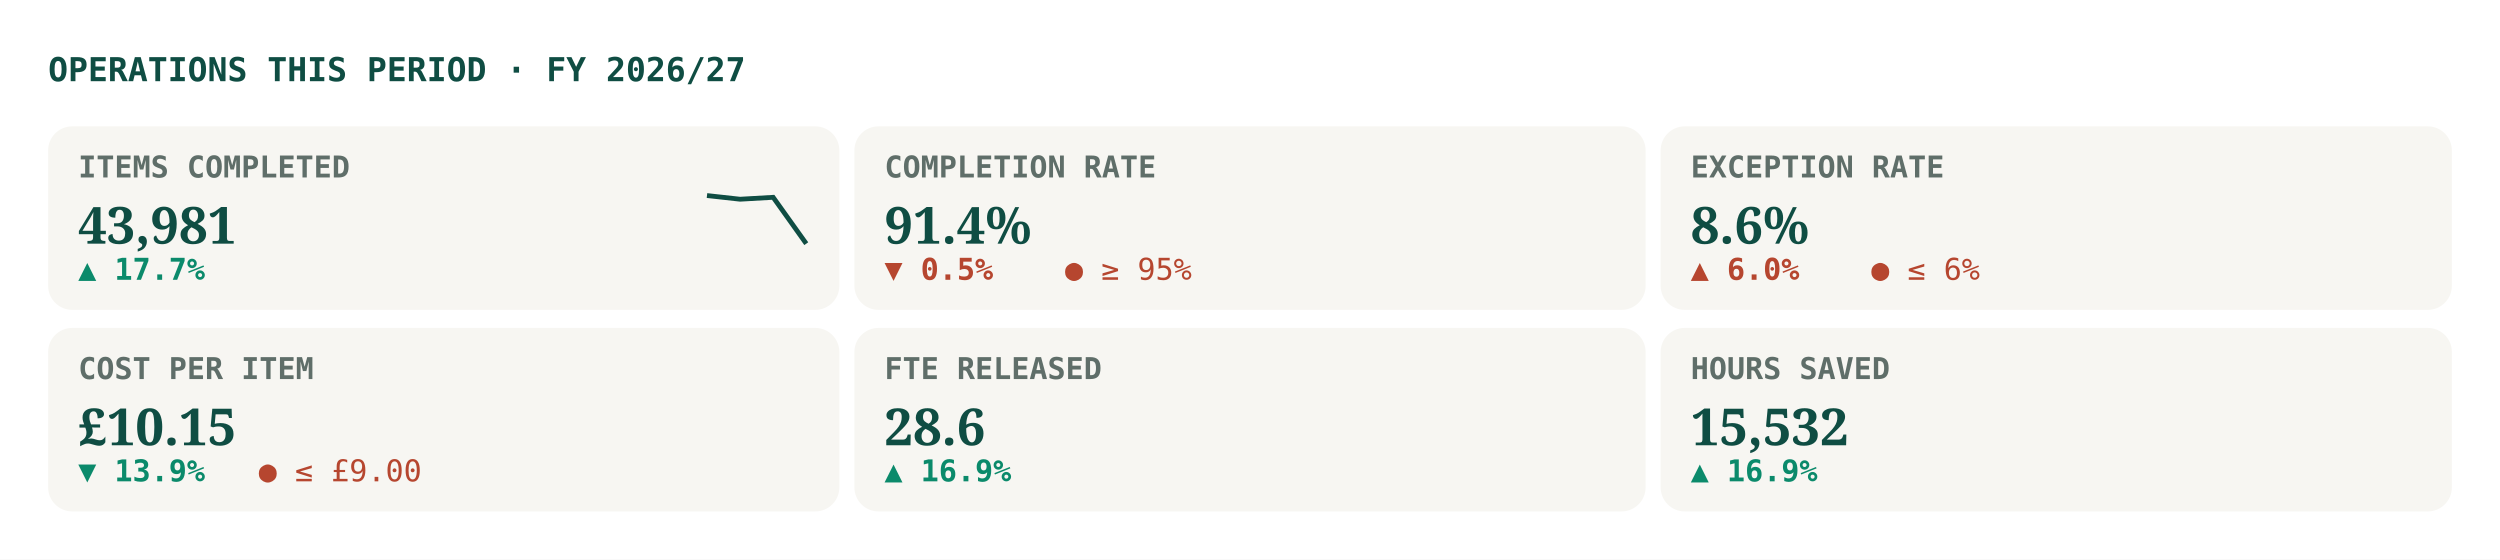
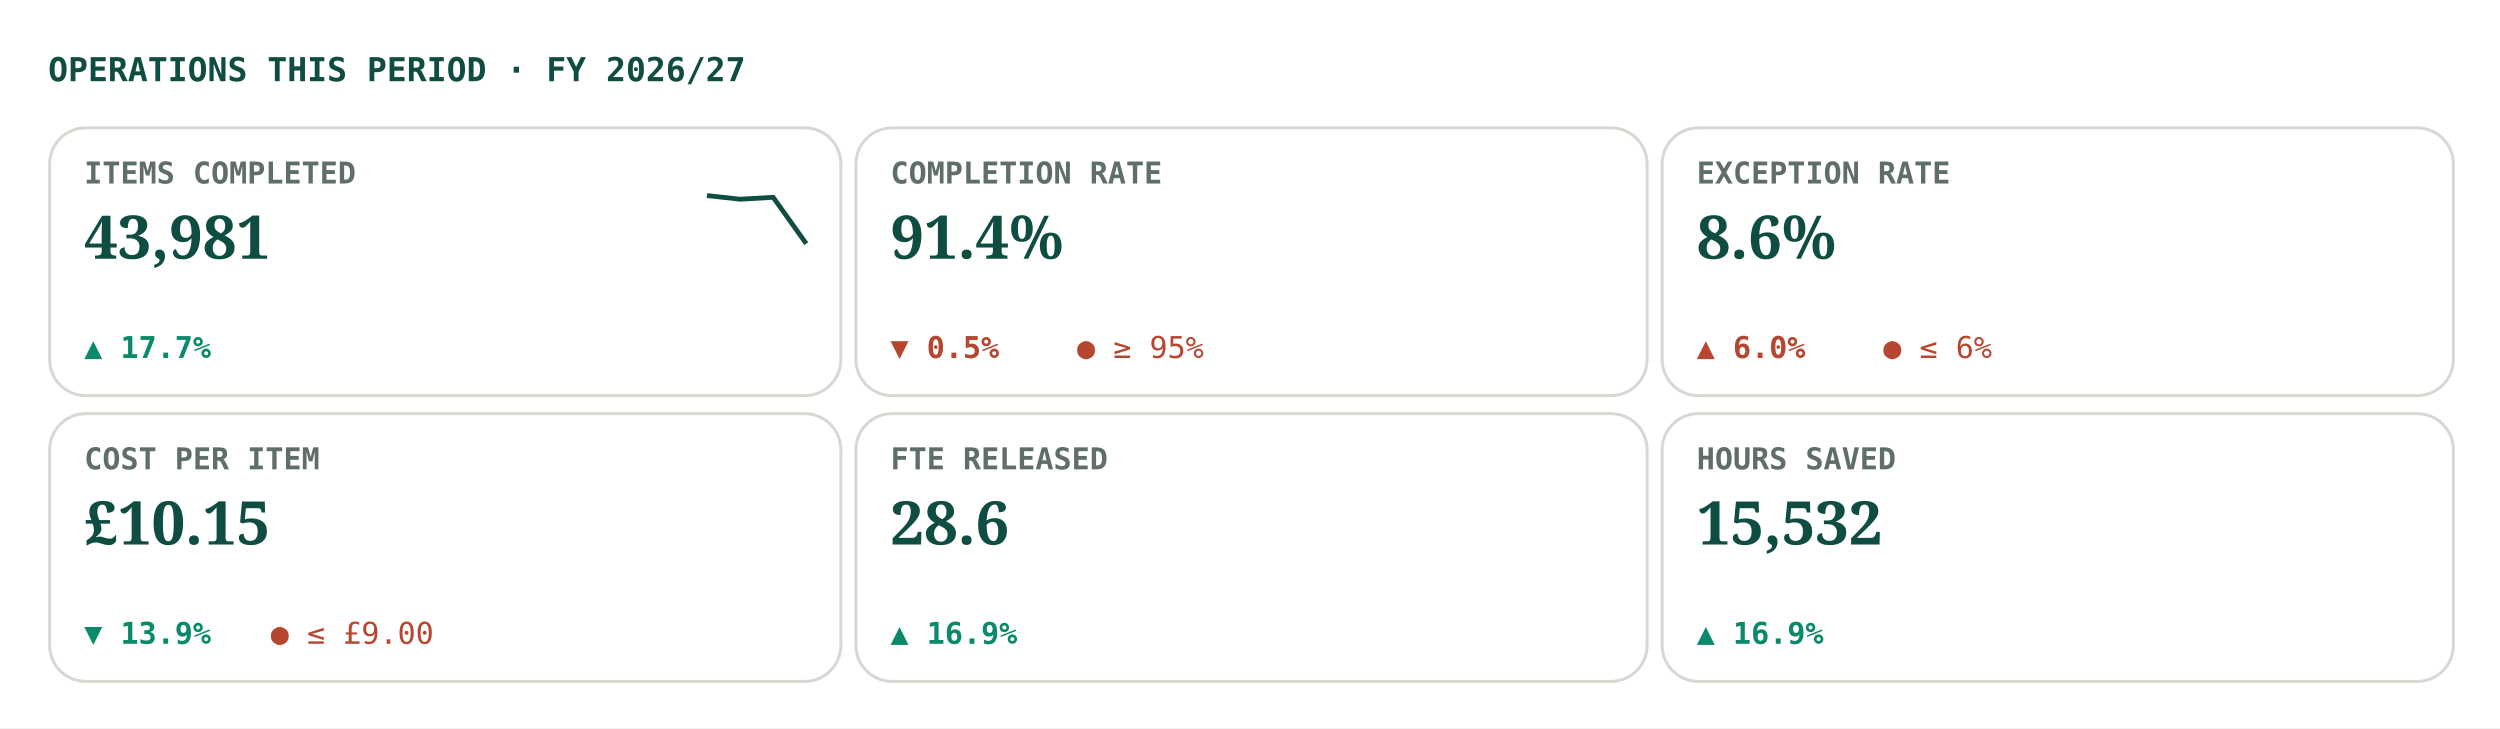
- <svg xmlns="http://www.w3.org/2000/svg" version="1.1" class="marks" width="831" height="186" viewBox="0 0 831 186">
-   <rect width="831" height="186" fill="#FFFFFF" />
+ <svg xmlns="http://www.w3.org/2000/svg" version="1.1" class="marks" width="831" height="242" viewBox="0 0 831 242">
+   <rect width="831" height="242" fill="#FFFFFF" />
  <g fill="none" stroke-miterlimit="10" transform="translate(0,0)">
    <g class="mark-group role-frame root" role="graphics-object" aria-roledescription="group mark container">
      <g transform="translate(0,0)">
-         <path class="background" aria-hidden="true" d="M0,0h831v186h-831Z" />
+         <path class="background" aria-hidden="true" d="M0,0h831v242h-831Z" />
        <g>
          <g class="mark-text role-mark frame_title" role="graphics-object" aria-roledescription="text mark container">
            <text text-anchor="start" transform="translate(16,27)" font-family="'JetBrains Mono', Consolas, 'Roboto Mono', monospace" font-size="11px" font-weight="600" fill="#0F4D43">OPERATIONS THIS PERIOD · FY 2026/27</text>
          </g>
          <g class="mark-group role-scope" role="graphics-object" aria-roledescription="group mark container">
            <g transform="translate(16,42)">
-               <path class="background" aria-hidden="true" d="M8,0L255,0C259.415,0,263,3.585,263,8L263,53C263,57.415,259.415,61,255,61L8,61C3.585,61,0,57.415,0,53L0,8C0,3.585,3.585,0,8,0Z" fill="#F7F6F2" />
+               <path class="background" aria-hidden="true" d="M12.5,0.5L251.5,0.5C258.123,0.5,263.5,5.877,263.5,12.5L263.5,77.5C263.5,84.123,258.123,89.5,251.5,89.5L12.5,89.5C5.877,89.5,0.5,84.123,0.5,77.5L0.5,12.5C0.5,5.877,5.877,0.5,12.5,0.5Z" fill="#FFFFFF" stroke="#D6D9D2" />
              <g>
                <g class="mark-text role-mark" role="graphics-object" aria-roledescription="text mark container">
-                   <text text-anchor="start" transform="translate(10,17)" font-family="'JetBrains Mono', Consolas, 'Roboto Mono', monospace" font-size="10px" font-weight="600" fill="#5F6E69">ITEMS COMPLETED</text>
+                   <text text-anchor="start" transform="translate(12,19)" font-family="'JetBrains Mono', Consolas, 'Roboto Mono', monospace" font-size="10px" font-weight="600" fill="#5F6E69">ITEMS COMPLETED</text>
                </g>
                <g class="mark-text role-mark" role="graphics-object" aria-roledescription="text mark container">
-                   <text text-anchor="start" transform="translate(10,39)" font-family="Fraunces, Cambria, Georgia, Gelasio, serif" font-size="17px" font-weight="600" fill="#0F4D43">43,981</text>
+                   <text text-anchor="start" transform="translate(12,44)" font-family="Fraunces, Cambria, Georgia, Gelasio, serif" font-size="20px" font-weight="600" fill="#0F4D43">43,981</text>
                </g>
                <g class="mark-text role-mark" role="graphics-object" aria-roledescription="text mark container">
-                   <text text-anchor="start" transform="translate(10,51)" font-family="'JetBrains Mono', Consolas, 'Roboto Mono', monospace" font-size="10px" font-weight="600" fill="#0B8A6B">▲ 17.7%</text>
+                   <text text-anchor="start" transform="translate(12,77)" font-family="'JetBrains Mono', Consolas, 'Roboto Mono', monospace" font-size="10px" font-weight="600" fill="#0B8A6B">▲ 17.7%</text>
                </g>
                <g class="mark-text role-mark" role="graphics-object" aria-roledescription="text mark container">
-                   <text text-anchor="start" transform="translate(70,51)" font-family="'JetBrains Mono', Consolas, 'Roboto Mono', monospace" font-size="10px" fill="#B6462F" />
+                   <text text-anchor="start" transform="translate(74,77)" font-family="'JetBrains Mono', Consolas, 'Roboto Mono', monospace" font-size="10px" fill="#B6462F" />
                </g>
              </g>
              <path class="foreground" aria-hidden="true" d="" display="none" />
            </g>
            <g transform="translate(284,42)">
-               <path class="background" aria-hidden="true" d="M8,0L255,0C259.415,0,263,3.585,263,8L263,53C263,57.415,259.415,61,255,61L8,61C3.585,61,0,57.415,0,53L0,8C0,3.585,3.585,0,8,0Z" fill="#F7F6F2" />
+               <path class="background" aria-hidden="true" d="M12.5,0.5L251.5,0.5C258.123,0.5,263.5,5.877,263.5,12.5L263.5,77.5C263.5,84.123,258.123,89.5,251.5,89.5L12.5,89.5C5.877,89.5,0.5,84.123,0.5,77.5L0.5,12.5C0.5,5.877,5.877,0.5,12.5,0.5Z" fill="#FFFFFF" stroke="#D6D9D2" />
              <g>
                <g class="mark-text role-mark" role="graphics-object" aria-roledescription="text mark container">
-                   <text text-anchor="start" transform="translate(10,17)" font-family="'JetBrains Mono', Consolas, 'Roboto Mono', monospace" font-size="10px" font-weight="600" fill="#5F6E69">COMPLETION RATE</text>
+                   <text text-anchor="start" transform="translate(12,19)" font-family="'JetBrains Mono', Consolas, 'Roboto Mono', monospace" font-size="10px" font-weight="600" fill="#5F6E69">COMPLETION RATE</text>
                </g>
                <g class="mark-text role-mark" role="graphics-object" aria-roledescription="text mark container">
-                   <text text-anchor="start" transform="translate(10,39)" font-family="Fraunces, Cambria, Georgia, Gelasio, serif" font-size="17px" font-weight="600" fill="#0F4D43">91.4%</text>
+                   <text text-anchor="start" transform="translate(12,44)" font-family="Fraunces, Cambria, Georgia, Gelasio, serif" font-size="20px" font-weight="600" fill="#0F4D43">91.4%</text>
                </g>
                <g class="mark-text role-mark" role="graphics-object" aria-roledescription="text mark container">
-                   <text text-anchor="start" transform="translate(10,51)" font-family="'JetBrains Mono', Consolas, 'Roboto Mono', monospace" font-size="10px" font-weight="600" fill="#B6462F">▼ 0.5%</text>
+                   <text text-anchor="start" transform="translate(12,77)" font-family="'JetBrains Mono', Consolas, 'Roboto Mono', monospace" font-size="10px" font-weight="600" fill="#B6462F">▼ 0.5%</text>
                </g>
                <g class="mark-text role-mark" role="graphics-object" aria-roledescription="text mark container">
-                   <text text-anchor="start" transform="translate(70,51)" font-family="'JetBrains Mono', Consolas, 'Roboto Mono', monospace" font-size="10px" fill="#B6462F">● ≥ 95%</text>
+                   <text text-anchor="start" transform="translate(74,77)" font-family="'JetBrains Mono', Consolas, 'Roboto Mono', monospace" font-size="10px" fill="#B6462F">● ≥ 95%</text>
                </g>
              </g>
              <path class="foreground" aria-hidden="true" d="" display="none" />
            </g>
            <g transform="translate(552,42)">
-               <path class="background" aria-hidden="true" d="M8,0L255,0C259.415,0,263,3.585,263,8L263,53C263,57.415,259.415,61,255,61L8,61C3.585,61,0,57.415,0,53L0,8C0,3.585,3.585,0,8,0Z" fill="#F7F6F2" />
+               <path class="background" aria-hidden="true" d="M12.5,0.5L251.5,0.5C258.123,0.5,263.5,5.877,263.5,12.5L263.5,77.5C263.5,84.123,258.123,89.5,251.5,89.5L12.5,89.5C5.877,89.5,0.5,84.123,0.5,77.5L0.5,12.5C0.5,5.877,5.877,0.5,12.5,0.5Z" fill="#FFFFFF" stroke="#D6D9D2" />
              <g>
                <g class="mark-text role-mark" role="graphics-object" aria-roledescription="text mark container">
-                   <text text-anchor="start" transform="translate(10,17)" font-family="'JetBrains Mono', Consolas, 'Roboto Mono', monospace" font-size="10px" font-weight="600" fill="#5F6E69">EXCEPTION RATE</text>
+                   <text text-anchor="start" transform="translate(12,19)" font-family="'JetBrains Mono', Consolas, 'Roboto Mono', monospace" font-size="10px" font-weight="600" fill="#5F6E69">EXCEPTION RATE</text>
                </g>
                <g class="mark-text role-mark" role="graphics-object" aria-roledescription="text mark container">
-                   <text text-anchor="start" transform="translate(10,39)" font-family="Fraunces, Cambria, Georgia, Gelasio, serif" font-size="17px" font-weight="600" fill="#0F4D43">8.6%</text>
+                   <text text-anchor="start" transform="translate(12,44)" font-family="Fraunces, Cambria, Georgia, Gelasio, serif" font-size="20px" font-weight="600" fill="#0F4D43">8.6%</text>
                </g>
                <g class="mark-text role-mark" role="graphics-object" aria-roledescription="text mark container">
-                   <text text-anchor="start" transform="translate(10,51)" font-family="'JetBrains Mono', Consolas, 'Roboto Mono', monospace" font-size="10px" font-weight="600" fill="#B6462F">▲ 6.0%</text>
+                   <text text-anchor="start" transform="translate(12,77)" font-family="'JetBrains Mono', Consolas, 'Roboto Mono', monospace" font-size="10px" font-weight="600" fill="#B6462F">▲ 6.0%</text>
                </g>
                <g class="mark-text role-mark" role="graphics-object" aria-roledescription="text mark container">
-                   <text text-anchor="start" transform="translate(70,51)" font-family="'JetBrains Mono', Consolas, 'Roboto Mono', monospace" font-size="10px" fill="#B6462F">● ≤ 6%</text>
+                   <text text-anchor="start" transform="translate(74,77)" font-family="'JetBrains Mono', Consolas, 'Roboto Mono', monospace" font-size="10px" fill="#B6462F">● ≤ 6%</text>
                </g>
              </g>
              <path class="foreground" aria-hidden="true" d="" display="none" />
            </g>
-             <g transform="translate(16,109)">
-               <path class="background" aria-hidden="true" d="M8,0L255,0C259.415,0,263,3.585,263,8L263,53C263,57.415,259.415,61,255,61L8,61C3.585,61,0,57.415,0,53L0,8C0,3.585,3.585,0,8,0Z" fill="#F7F6F2" />
+             <g transform="translate(16,137)">
+               <path class="background" aria-hidden="true" d="M12.5,0.5L251.5,0.5C258.123,0.5,263.5,5.877,263.5,12.5L263.5,77.5C263.5,84.123,258.123,89.5,251.5,89.5L12.5,89.5C5.877,89.5,0.5,84.123,0.5,77.5L0.5,12.5C0.5,5.877,5.877,0.5,12.5,0.5Z" fill="#FFFFFF" stroke="#D6D9D2" />
              <g>
                <g class="mark-text role-mark" role="graphics-object" aria-roledescription="text mark container">
-                   <text text-anchor="start" transform="translate(10,17)" font-family="'JetBrains Mono', Consolas, 'Roboto Mono', monospace" font-size="10px" font-weight="600" fill="#5F6E69">COST PER ITEM</text>
+                   <text text-anchor="start" transform="translate(12,19)" font-family="'JetBrains Mono', Consolas, 'Roboto Mono', monospace" font-size="10px" font-weight="600" fill="#5F6E69">COST PER ITEM</text>
                </g>
                <g class="mark-text role-mark" role="graphics-object" aria-roledescription="text mark container">
-                   <text text-anchor="start" transform="translate(10,39)" font-family="Fraunces, Cambria, Georgia, Gelasio, serif" font-size="17px" font-weight="600" fill="#0F4D43">£10.15</text>
+                   <text text-anchor="start" transform="translate(12,44)" font-family="Fraunces, Cambria, Georgia, Gelasio, serif" font-size="20px" font-weight="600" fill="#0F4D43">£10.15</text>
                </g>
                <g class="mark-text role-mark" role="graphics-object" aria-roledescription="text mark container">
-                   <text text-anchor="start" transform="translate(10,51)" font-family="'JetBrains Mono', Consolas, 'Roboto Mono', monospace" font-size="10px" font-weight="600" fill="#0B8A6B">▼ 13.9%</text>
+                   <text text-anchor="start" transform="translate(12,77)" font-family="'JetBrains Mono', Consolas, 'Roboto Mono', monospace" font-size="10px" font-weight="600" fill="#0B8A6B">▼ 13.9%</text>
                </g>
                <g class="mark-text role-mark" role="graphics-object" aria-roledescription="text mark container">
-                   <text text-anchor="start" transform="translate(70,51)" font-family="'JetBrains Mono', Consolas, 'Roboto Mono', monospace" font-size="10px" fill="#B6462F">● ≤ £9.00</text>
+                   <text text-anchor="start" transform="translate(74,77)" font-family="'JetBrains Mono', Consolas, 'Roboto Mono', monospace" font-size="10px" fill="#B6462F">● ≤ £9.00</text>
                </g>
              </g>
              <path class="foreground" aria-hidden="true" d="" display="none" />
            </g>
-             <g transform="translate(284,109)">
-               <path class="background" aria-hidden="true" d="M8,0L255,0C259.415,0,263,3.585,263,8L263,53C263,57.415,259.415,61,255,61L8,61C3.585,61,0,57.415,0,53L0,8C0,3.585,3.585,0,8,0Z" fill="#F7F6F2" />
+             <g transform="translate(284,137)">
+               <path class="background" aria-hidden="true" d="M12.5,0.5L251.5,0.5C258.123,0.5,263.5,5.877,263.5,12.5L263.5,77.5C263.5,84.123,258.123,89.5,251.5,89.5L12.5,89.5C5.877,89.5,0.5,84.123,0.5,77.5L0.5,12.5C0.5,5.877,5.877,0.5,12.5,0.5Z" fill="#FFFFFF" stroke="#D6D9D2" />
              <g>
                <g class="mark-text role-mark" role="graphics-object" aria-roledescription="text mark container">
-                   <text text-anchor="start" transform="translate(10,17)" font-family="'JetBrains Mono', Consolas, 'Roboto Mono', monospace" font-size="10px" font-weight="600" fill="#5F6E69">FTE RELEASED</text>
+                   <text text-anchor="start" transform="translate(12,19)" font-family="'JetBrains Mono', Consolas, 'Roboto Mono', monospace" font-size="10px" font-weight="600" fill="#5F6E69">FTE RELEASED</text>
                </g>
                <g class="mark-text role-mark" role="graphics-object" aria-roledescription="text mark container">
-                   <text text-anchor="start" transform="translate(10,39)" font-family="Fraunces, Cambria, Georgia, Gelasio, serif" font-size="17px" font-weight="600" fill="#0F4D43">28.6</text>
+                   <text text-anchor="start" transform="translate(12,44)" font-family="Fraunces, Cambria, Georgia, Gelasio, serif" font-size="20px" font-weight="600" fill="#0F4D43">28.6</text>
                </g>
                <g class="mark-text role-mark" role="graphics-object" aria-roledescription="text mark container">
-                   <text text-anchor="start" transform="translate(10,51)" font-family="'JetBrains Mono', Consolas, 'Roboto Mono', monospace" font-size="10px" font-weight="600" fill="#0B8A6B">▲ 16.9%</text>
+                   <text text-anchor="start" transform="translate(12,77)" font-family="'JetBrains Mono', Consolas, 'Roboto Mono', monospace" font-size="10px" font-weight="600" fill="#0B8A6B">▲ 16.9%</text>
                </g>
                <g class="mark-text role-mark" role="graphics-object" aria-roledescription="text mark container">
-                   <text text-anchor="start" transform="translate(70,51)" font-family="'JetBrains Mono', Consolas, 'Roboto Mono', monospace" font-size="10px" fill="#B6462F" />
+                   <text text-anchor="start" transform="translate(74,77)" font-family="'JetBrains Mono', Consolas, 'Roboto Mono', monospace" font-size="10px" fill="#B6462F" />
                </g>
              </g>
              <path class="foreground" aria-hidden="true" d="" display="none" />
            </g>
-             <g transform="translate(552,109)">
-               <path class="background" aria-hidden="true" d="M8,0L255,0C259.415,0,263,3.585,263,8L263,53C263,57.415,259.415,61,255,61L8,61C3.585,61,0,57.415,0,53L0,8C0,3.585,3.585,0,8,0Z" fill="#F7F6F2" />
+             <g transform="translate(552,137)">
+               <path class="background" aria-hidden="true" d="M12.5,0.5L251.5,0.5C258.123,0.5,263.5,5.877,263.5,12.5L263.5,77.5C263.5,84.123,258.123,89.5,251.5,89.5L12.5,89.5C5.877,89.5,0.5,84.123,0.5,77.5L0.5,12.5C0.5,5.877,5.877,0.5,12.5,0.5Z" fill="#FFFFFF" stroke="#D6D9D2" />
              <g>
                <g class="mark-text role-mark" role="graphics-object" aria-roledescription="text mark container">
-                   <text text-anchor="start" transform="translate(10,17)" font-family="'JetBrains Mono', Consolas, 'Roboto Mono', monospace" font-size="10px" font-weight="600" fill="#5F6E69">HOURS SAVED</text>
+                   <text text-anchor="start" transform="translate(12,19)" font-family="'JetBrains Mono', Consolas, 'Roboto Mono', monospace" font-size="10px" font-weight="600" fill="#5F6E69">HOURS SAVED</text>
                </g>
                <g class="mark-text role-mark" role="graphics-object" aria-roledescription="text mark container">
-                   <text text-anchor="start" transform="translate(10,39)" font-family="Fraunces, Cambria, Georgia, Gelasio, serif" font-size="17px" font-weight="600" fill="#0F4D43">15,532</text>
+                   <text text-anchor="start" transform="translate(12,44)" font-family="Fraunces, Cambria, Georgia, Gelasio, serif" font-size="20px" font-weight="600" fill="#0F4D43">15,532</text>
                </g>
                <g class="mark-text role-mark" role="graphics-object" aria-roledescription="text mark container">
-                   <text text-anchor="start" transform="translate(10,51)" font-family="'JetBrains Mono', Consolas, 'Roboto Mono', monospace" font-size="10px" font-weight="600" fill="#0B8A6B">▲ 16.9%</text>
+                   <text text-anchor="start" transform="translate(12,77)" font-family="'JetBrains Mono', Consolas, 'Roboto Mono', monospace" font-size="10px" font-weight="600" fill="#0B8A6B">▲ 16.9%</text>
                </g>
                <g class="mark-text role-mark" role="graphics-object" aria-roledescription="text mark container">
-                   <text text-anchor="start" transform="translate(70,51)" font-family="'JetBrains Mono', Consolas, 'Roboto Mono', monospace" font-size="10px" fill="#B6462F" />
+                   <text text-anchor="start" transform="translate(74,77)" font-family="'JetBrains Mono', Consolas, 'Roboto Mono', monospace" font-size="10px" fill="#B6462F" />
                </g>
              </g>
              <path class="foreground" aria-hidden="true" d="" display="none" />
            </g>
          </g>
          <g class="mark-group role-scope" role="graphics-object" aria-roledescription="group mark container">
            <g transform="translate(223,64)">
              <path class="background" aria-hidden="true" d="M0,0h46v18h-46Z" />
              <g>
                <g class="mark-line role-mark" role="graphics-symbol" aria-roledescription="line mark container">
                  <path d="M12,1L23,2.22L34,1.587L45,17" stroke="#0F4D43" stroke-width="1.6" />
                </g>
              </g>
              <path class="foreground" aria-hidden="true" d="" display="none" />
            </g>
          </g>
        </g>
        <path class="foreground" aria-hidden="true" d="" display="none" />
      </g>
    </g>
  </g>
</svg>
